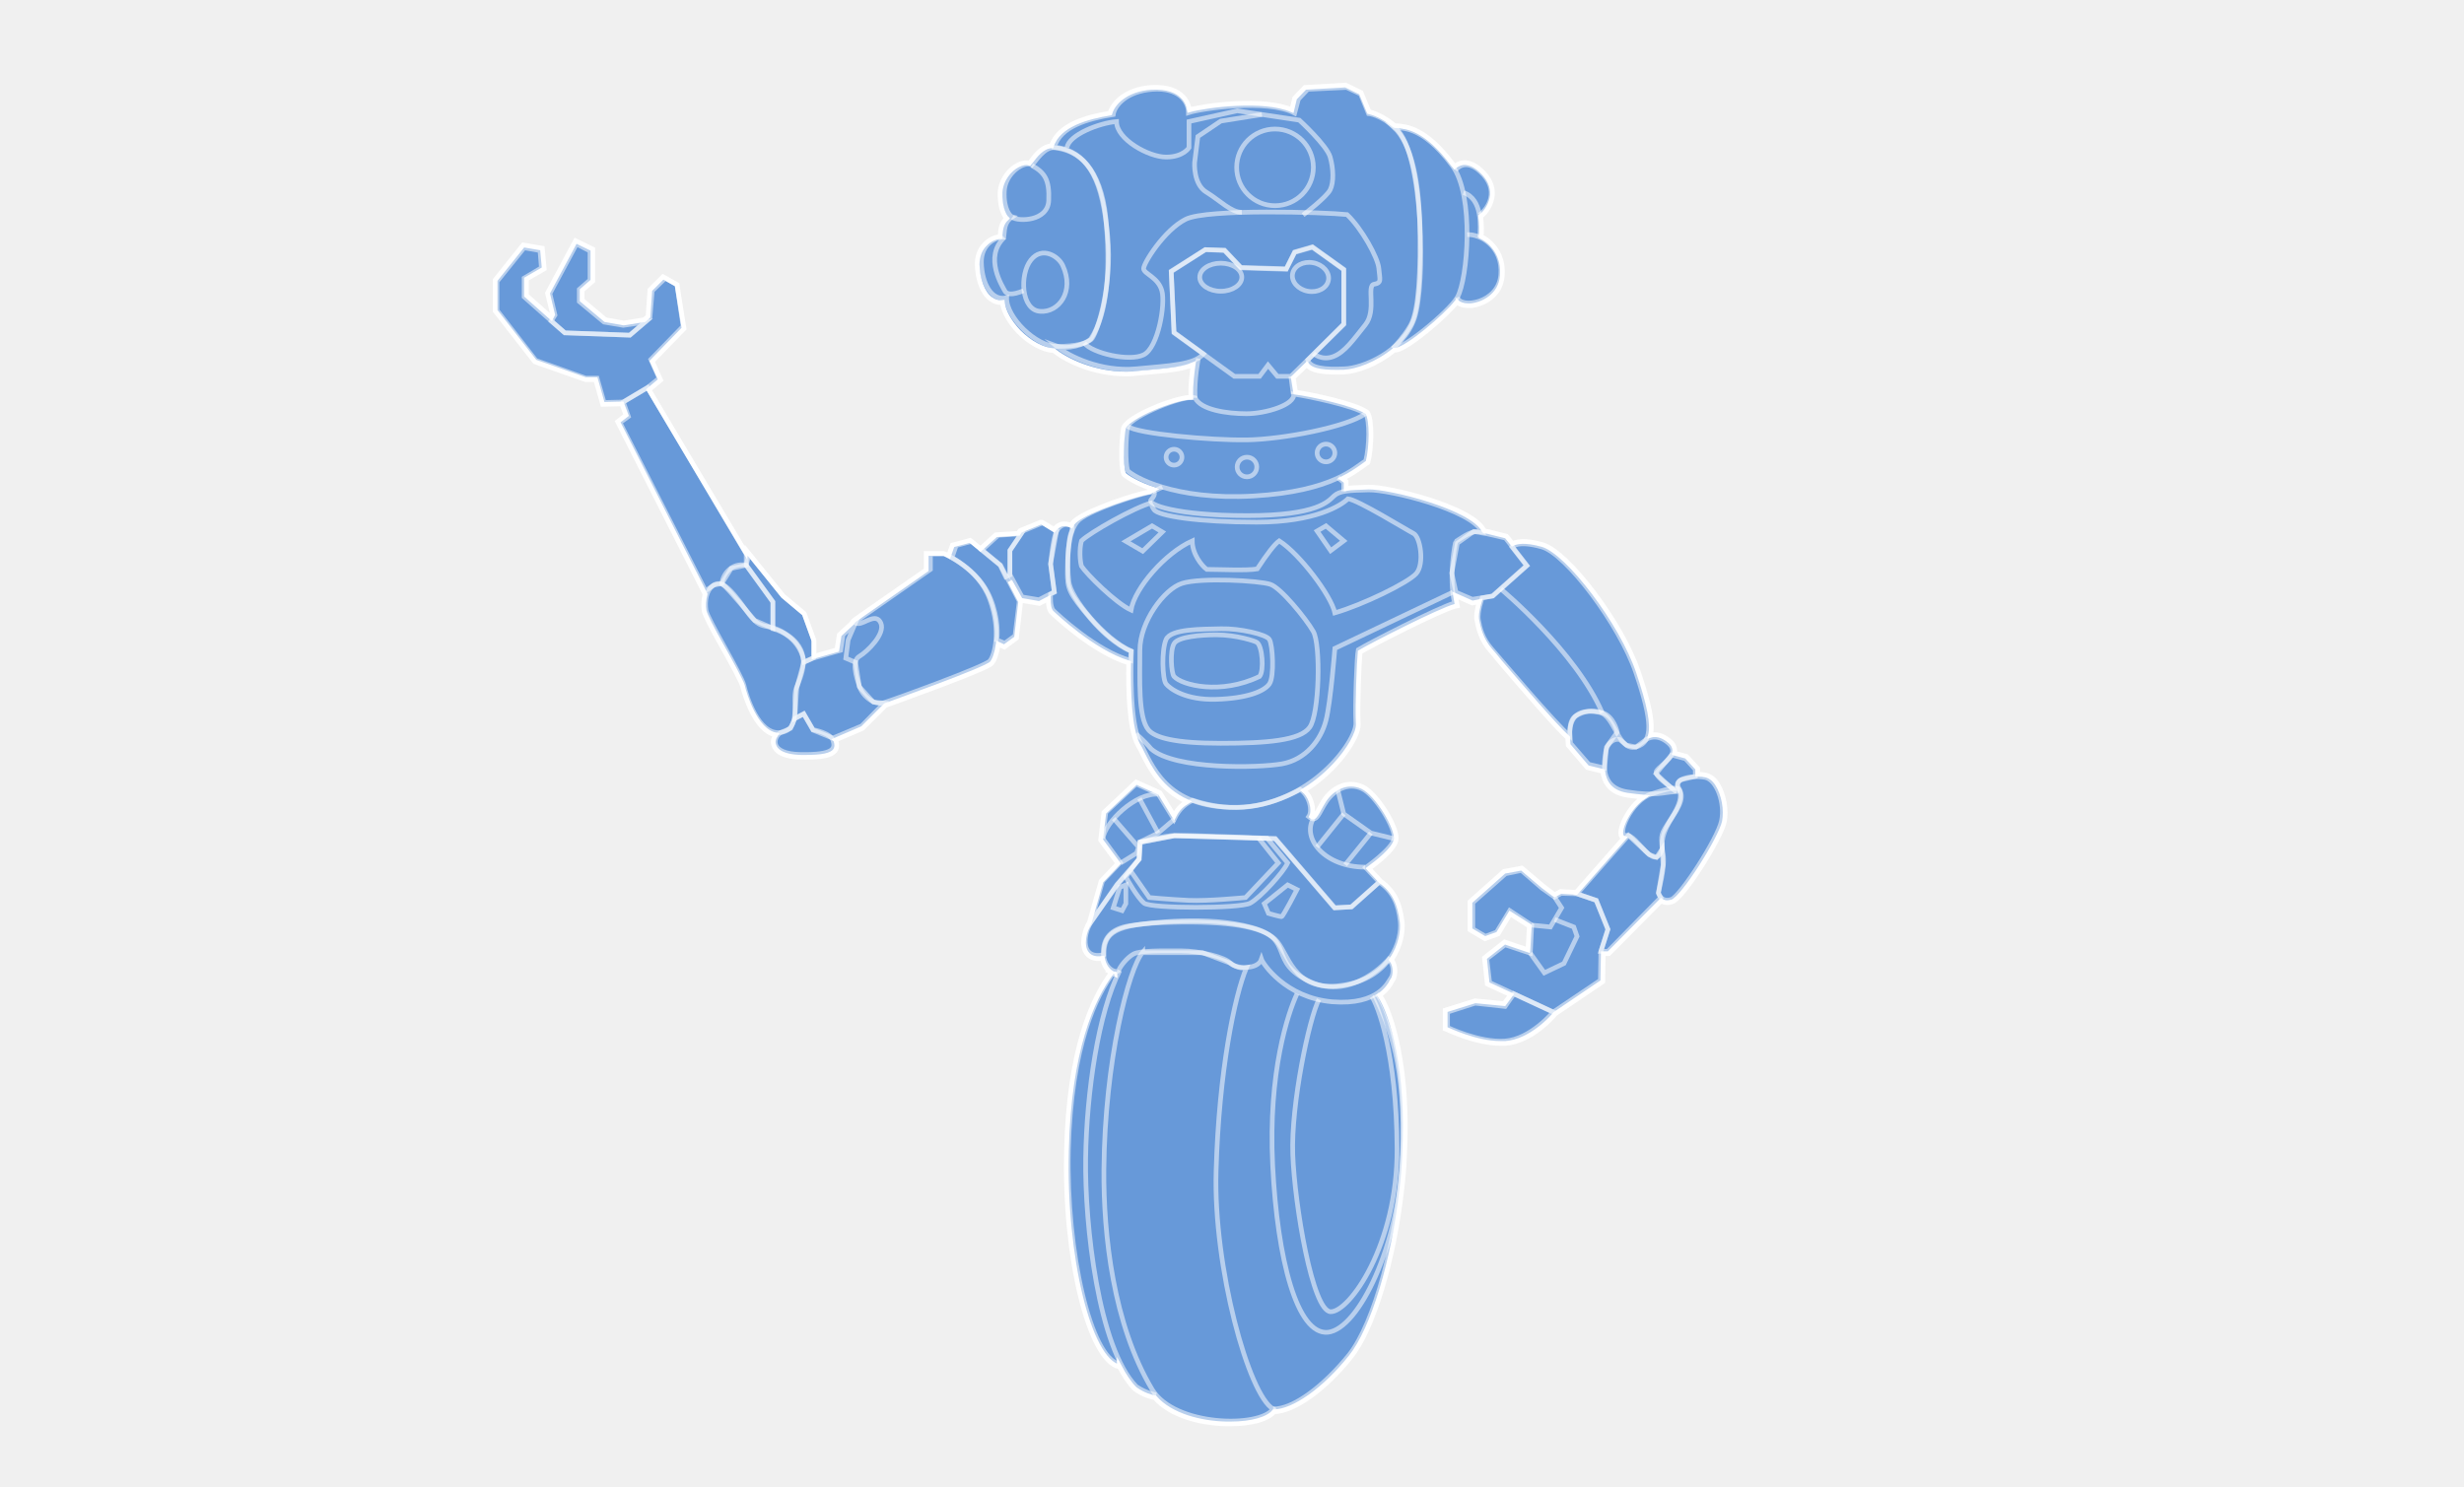
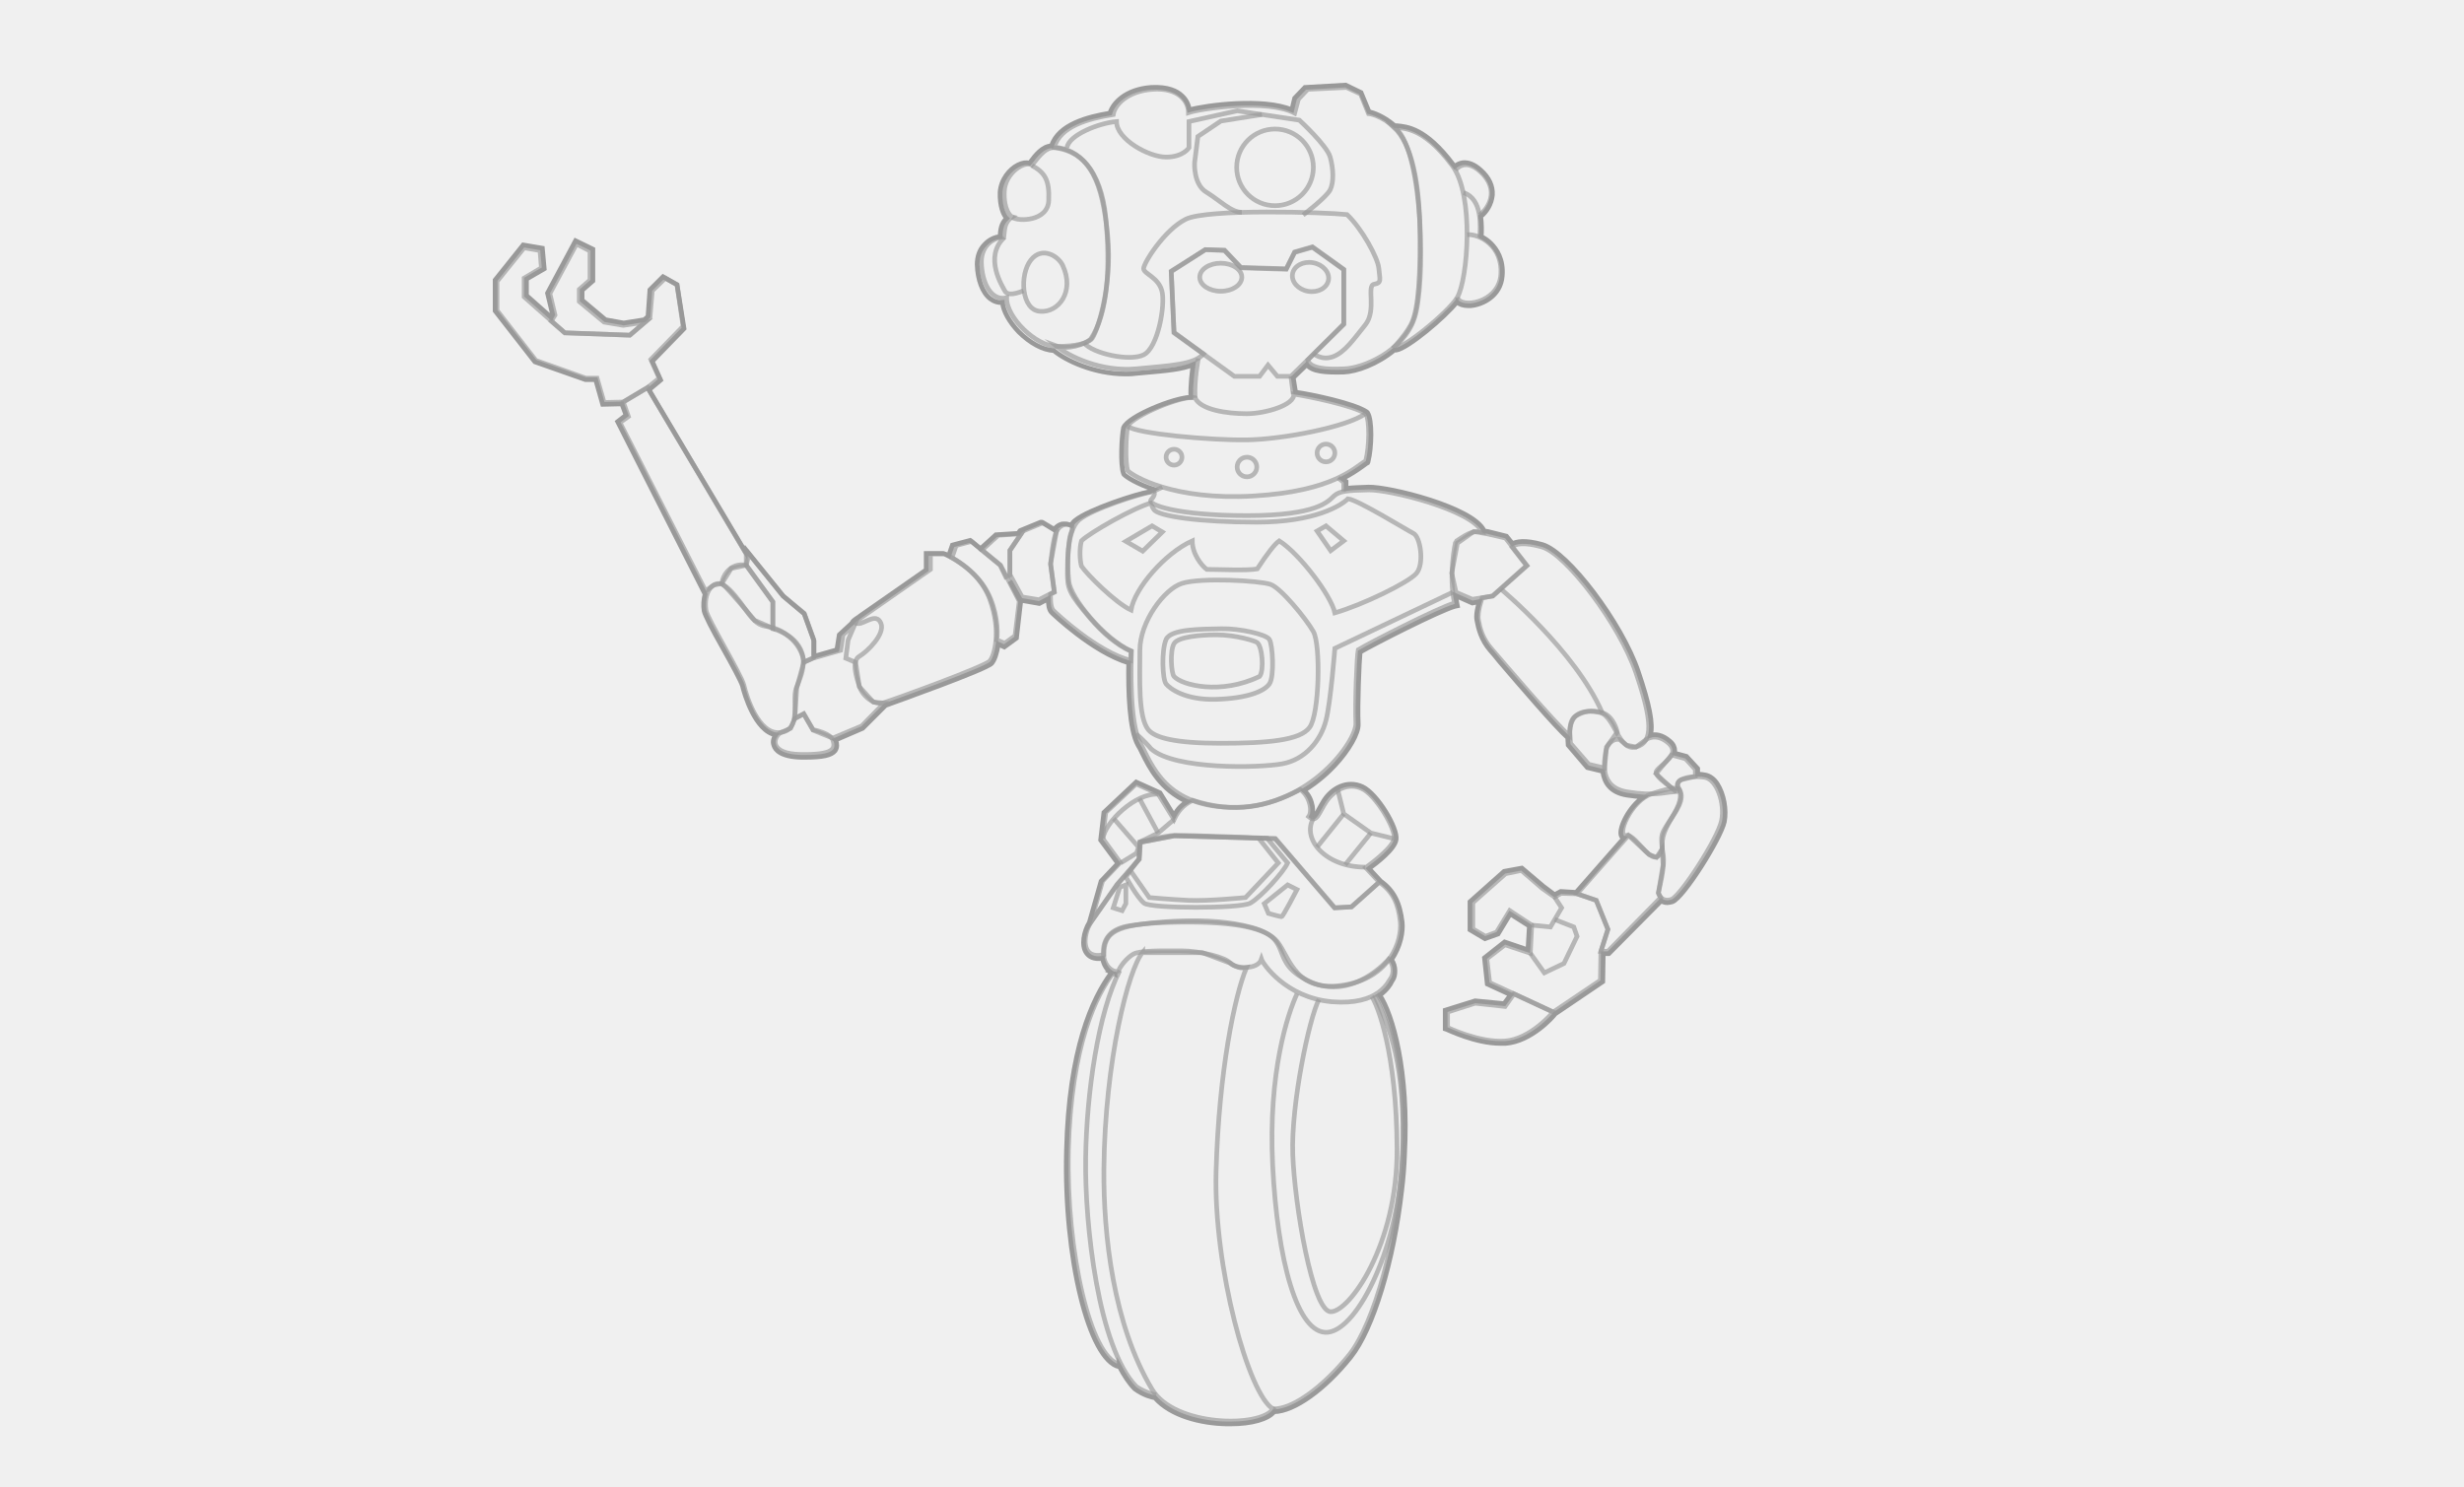
<svg id="bp-598" viewBox="0 0 527 318">
  <style type="text/css">
- 		.st0{fill:#357ad0bb;stroke:#fff;stroke-miterlimit:10;}
- 		.st1{fill:none;stroke:#fff8;stroke-miterlimit:10;}
+ 		.st0{fill:#eee6;stroke:#999;stroke-miterlimit:10;}
+ 		.st1{fill:none;stroke:#999a;stroke-miterlimit:10;}
	</style>
  <g>
    <path class="st0" d="M367.3,167.7c-0.7-1.1-1.6-1.7-2.5-1.9c-0.5-0.1-1.1-0.2-1.7-0.2v-1.2l-2.4-2.6l-2.6-0.7    c0-0.2,0.1-0.4,0.1-0.5c0-0.7-0.3-1.4-1-2c-1.7-1.5-3.2-1.6-4.2-1.3c0.6-2.5-0.2-6.5-2.6-13.6c-3.5-10.4-15-25.6-20.5-27.2    c-3.9-1.1-5.6-0.6-6.4-0.2l-1.3-1.6l-4-1l-0.7-0.1l-0.1-0.1c-2.4-5-20.3-9.4-24.7-9.3c-2.1,0.1-3.6,0.1-4.8,0.3V103l-0.8-0.6    c1.8-0.9,3.1-1.8,4.1-2.5c0.4-0.3,0.8-0.6,1.1-0.8l0.2-0.1l0.1-0.2c0.8-3.2,0.9-8.9-0.1-10.5l-0.2-0.2c-2.7-1.8-11.6-3.7-15.2-4.2    l-0.5-3.1l2.9-2.8c1.1,1.5,4,1.7,7.9,1.6c2.7-0.1,7.2-1.7,10.8-4.7c0.1,0,0.1,0,0.2,0c0.1,0,0.1,0,0.2,0c2.4-0.3,10.5-7.1,13-10.3    c0.5,0.5,1.4,0.8,2.4,0.8c0.2,0,0.3,0,0.5,0c2.6-0.2,6.5-2.1,6.8-6.4c0.3-3.5-1.2-5.7-2.4-6.9c-0.6-0.6-1.3-1.1-2.1-1.5l0,0    c0.1-1,0.1-2.7-0.1-4.3c1.2-0.9,2.3-2.6,2.5-4.6c0.1-1.9-0.7-3.7-2.5-5.3c-1.3-1.2-2.6-1.7-3.8-1.6c-0.8,0.1-1.4,0.5-1.8,0.8    c-0.1-0.1-0.2-0.3-0.3-0.4c-5.9-7.9-10-8.1-12-8.3c-0.3,0-0.5,0-0.6-0.1c-2.5-2.1-4.6-2.7-5.4-2.9l-1.7-4.1l-3.3-1.6l-8.7,0.5    l-2.2,2.3l-0.6,2.5c-6-2.6-18.3-1-21.9,0c-0.2-1.1-0.7-2.2-1.6-3c-1-1-3-2-6.6-1.8c-5.5,0.4-8.2,3.4-8.8,5.5    c-4.8,0.8-11,2.4-12.5,7c-2,0.1-3.5,2.1-4.4,3.3c-0.1,0.1-0.2,0.3-0.3,0.4c-0.7-0.2-1.5-0.1-2.5,0.4c-1.8,0.9-3.6,3.1-3.8,5.8    c-0.1,3,0.7,4.8,1.4,5.6c-1.2,1.1-1.3,2.5-1.4,3.7c0,0.1,0,0.1,0,0.2c-0.9,0.1-2.2,0.5-3.3,1.7c-1.1,1.1-1.6,2.6-1.6,4.3    c0.1,3.2,1.1,6,2.8,7.3c0.8,0.6,1.7,0.9,2.6,0.8c0.2,1.9,1.5,4.2,3.5,6.3c2.4,2.4,5.2,3.9,7.5,4c2.5,2.1,8.6,5,15.3,5    c0.7,0,1.4,0,2-0.1l2.2-0.2c4.6-0.4,8-0.7,10.3-1.7c-0.2,1.4-0.6,4.2-0.5,7c-3.4,0-13.4,4-14.4,6.5c-0.4,1.9-0.7,7.9,0,9.8l0.1,0.2    c0.6,0.6,2.8,2,6.4,3.2l-0.9,0.5c-2.7,0.4-13.1,3.8-15.9,6.1c-0.4,0.3-0.7,0.7-0.9,1.1c-0.6-0.3-1.3-0.4-2-0.3    c-0.7,0.2-1.2,0.6-1.7,1.2l-2.6-1.6l-0.2,0c-0.2,0.1-2.9,1.2-4.4,1.8l-0.1,0.1l-0.3,0.5l-4.8,0.3l-3.3,3l-2.2-1.8l-3.8,1l-0.8,2.3    c-0.6-0.3-1-0.5-1.1-0.5l-3.7,0v3.5l-14.2,9.9l0,0l-0.1,0.1l-0.6,0.4c-0.6,0.4-0.9,0.7-1,1l-2.7,2.5l-0.5,3.2l-4.9,1.4v-3.3    l-2.1-5.8l-4.5-3.8l-7.9-9.8l-0.1,0.5l-20.7-34.8l2.5-2.1l-1.8-4l6.8-7l-1.5-9.4l-3-1.7L139,62l-0.4,5.7l-0.8,0.7l-4.4,0.7    l-3.9-0.7l-5-4.2v-2.1l2.3-2v-6.8l-3.7-1.8l-6,11.2l1.1,4.6l-0.3,0.6l-5.3-4.7v-3.5l3.8-2.2l-0.4-4.4l-4.1-0.7l-6,7.5v6.6l8.5,10.9    l10.8,3.8l2.2,0l1.5,5.3l4.1-0.1l0.9,2.4l-1.8,1.4l18.7,36.9c-0.3,1.2-0.4,2.4-0.2,3.6c0.2,0.9,1.6,3.7,4.1,8.1    c1.8,3.2,3.8,6.9,4.1,7.9c0.4,1.7,2.7,9.7,7.1,10.5c-0.4,0.6-0.7,1.4-0.4,2.2c0.3,1.1,1.6,2.5,5.9,2.6c0.3,0,0.6,0,0.8,0    c3.7,0,5.6-0.4,6.4-1.4c0.5-0.7,0.4-1.5,0.2-2.1c0-0.1,0-0.1-0.1-0.2l5.8-2.5l4.9-4.9c1.6-0.6,21.6-7.7,22.7-9    c0.6-0.7,1.1-2.1,1.4-4.1l1.3,0.6l2.6-1.9l0.9-7.8l-2.3-4.4l2.3,4.1l4,0.7l1.9-1c0,1,0.1,2.4,0.8,3c0.1,0.1,8.7,8.4,16.4,10.7    c-0.1,5.9,0.1,14.2,2,17.6c0.3,0.5,0.6,1,0.9,1.7c1.6,3.2,3.9,7.8,9.6,10.4c-1,0.6-2,1.4-2.8,3l-3-4.9l-5.1-2.3l-6.9,6.5l-0.7,5.9    l3.7,5l-3.6,3.8l-2.5,8.8c-1.2,2-1.8,5-0.6,6.6c0.5,0.7,1.5,1.4,3.4,1.1c0.3,1.6,1.1,2.6,1.9,3.1c-4.1,5.5-9.1,16.5-9.6,38    c-0.6,22.8,4.8,44.9,11.3,46.3l0-0.1c1,1.9,2.1,3.6,3.3,4.8c1.9,1.4,3.7,1.8,4.3,1.9c3.4,3.9,9.9,5.5,15.3,5.6c0.3,0,0.6,0,0.9,0    c4.5,0,8-1,9.3-2.6c4.3-0.1,10.8-4.7,16.4-11.7c4.8-6,9.2-20.6,10.9-35.7c0.3-2.4,0.5-4.9,0.6-7.4c0,0,0,0,0-0.1    c1-18-2.6-30.2-5.3-34.2c1.5-1.1,2.3-2.3,2.6-3c0.1-0.1,0.1-0.2,0.2-0.3c0.6-0.9,0.7-3-0.3-4.3c2-2.9,2.5-6.1,2.3-8    c-0.5-4.2-1.8-6.8-4.6-8.8l-2.5-2.7c1.5-1.1,5.5-4.1,5.8-6.2c0.4-2.4-4-9.8-7.2-11.3c-3.3-1.5-6.5,0.3-8.2,2.9    c-0.4,0.7-0.8,1.3-1.1,1.9c-0.4,0.8-0.9,1.6-1.2,1.7c-0.1,0-0.3,0-0.4-0.1c0.3-0.6,0.3-1.4,0.2-2.2c-0.2-1.1-0.7-2.5-1.8-3.4    c3.1-1.9,5.4-4.1,6.6-5.4c3-3.2,5.1-6.9,5-8.8c-0.2-4,0.2-13.5,0.4-15.4c2.7-1.6,17-8.9,20.3-9.8l0.5-0.1l-0.1-0.5    c-0.1-0.6-0.2-1.1-0.3-1.7l3.6,1.6l1.5-0.3c-0.3,1-0.8,2.9-0.5,4.1c0.3,1.5,0.8,4,2.9,6.4c0.4,0.4,1.1,1.3,2,2.4    c4.2,4.9,11.9,13.9,14.5,16.2l0.1,1.6l4.1,4.8l3.3,0.8c0.3,2.2,1.4,4.5,5.2,5.1c1.3,0.2,2.5,0.3,3.5,0.4c-3.1,2.1-5.2,6.5-4.8,8.1    c0.1,0.4,0.3,0.6,0.6,0.7l-10.2,11.6l-3.3-0.2l-1.3,0.7l-2.4-1.8l-4.6-3.9l-3.8,0.7l-7.3,6.5v6l3.2,1.9l2.8-1l2.6-4.3l4.1,2.6    l-0.3,5.1l-5-1.7l-4.3,3.4l0.6,5.6l5,2.3l-1.4,1.9l-6.2-0.6l-6.4,2v4l0.3,0.1c0.3,0.1,6.2,3,11.5,3c0.4,0,0.7,0,1.1,0    c5.5-0.4,10.2-5.7,10.6-6.3l10.2-6.9l0.1-6h1.2l11.2-11.3c0.3,0.2,0.7,0.4,1.3,0.4c0.3,0,0.7-0.1,1.1-0.2    c2.4-0.9,10.3-13.5,11.1-17.1C369.3,173.2,368.7,169.9,367.3,167.7z M238.5,208.4l-0.2-0.1C238.4,208.3,238.5,208.3,238.5,208.4    C238.5,208.4,238.5,208.4,238.5,208.4z" />
  </g>
  <g>
    <path class="st1" d="M183.8,132.4l15.2-10.6v-3.3h3c0,0,7.3,3,9.7,9.7c2.5,6.8,1,12.1,0,13.2c-1,1.2-20.6,8.3-22.6,8.9    c-2,0.7-4.6-1.3-5.3-3.5c-0.7-2.1-1.7-5.4,0-6.4c1.7-1,5.6-4.8,4.6-7.1c-1-2.3-3.4,0.1-4.8,0.1    C182.2,133.5,183.8,132.4,183.8,132.4z" />
    <path class="st1" d="M151,130.6c0.3,1.8,7.6,13.8,8.1,16s3.1,10.7,7.8,10.1s2.4-6.8,3.4-9.5c1-2.6,3.5-7.4-1.5-11.1    c-5.1-3.7-5.5-0.2-9.2-5.5c-3.7-5.3-5.5-6.5-7-5.4C151,126.3,150.7,128.6,151,130.6z" />
    <path class="st1" d="M165.3,134.5v-5.7l-5.7-7.9l0.6-2.4l7.3,9l4.5,3.7l2,5.5v4l-2,0.9C170.8,135.6,165.3,134.5,165.3,134.5z" />
    <path class="st1" d="M159.6,120.9c-3.2-0.6-5,2-5.2,3.9c1.6,1.4,7,7.9,7,7.9l3.9,1.7v-5.7L159.6,120.9z" />
    <polygon class="st1" points="150.9,126.4 132.6,90.4 134.4,89.1 133.3,86 138.5,82.9 159.6,118.5 159.6,120.9 156.4,121.6     154.4,124.8 152.6,125.2  " />
    <polygon class="st1" points="138.5,82.9 141,80.9 139.2,76.9 146.1,69.8 144.8,60.9 142.3,59.5 139.5,62.2 139,68 134.7,71.7     120.8,71.2 112.1,63.5 112.1,59.5 115.8,57.3 115.5,53.6 112.1,53 106.3,60.2 106.3,66.4 114.6,77.1 125.3,80.9 127.7,80.9     129.2,86.1 133.3,86  " />
    <polygon class="st1" points="138,68.9 133.3,69.6 129.2,68.9 123.9,64.5 123.9,61.9 126.2,59.9 126.2,53.7 123.3,52.2 117.6,62.8     118.7,67.4 117.9,68.7 120.8,71.2 134.7,71.7  " />
    <polygon class="st1" points="182.9,133.4 180.3,135.8 179.8,139.1 173.9,140.8 171.9,141.7 170.4,147.2 170,153.7 171.9,152.7     173.9,156.2 178.1,157.9 184.3,155.3 189.1,150.4 186.8,150.2 183.8,146.9 183,141.7 180.9,140.8 181.4,136.9  " />
    <path class="st1" d="M167,156.7c-1.7,1-2.6,4.6,4.3,4.7c6.9,0.1,7.4-1.2,6.9-2.9c-0.4-1.7-4.3-2.4-4.3-2.4l-2-3.4l-1.9,1l-0.9,2.1    L167,156.7z" />
    <path class="st1" d="M203.6,119.3l0.9-2.6l3.3-0.9l6.2,5.1l4,7.7l-0.9,7.4l-2.2,1.6l-1.7-0.7c0,0,0.5-3.1-0.8-7.3    S208.5,122.2,203.6,119.3z" />
    <path class="st1" d="M223.1,111.8c-0.2,0.1-4.3,1.8-4.3,1.8l-2.8,4.1v5.2l2.6,4.8l3.6,0.6l3.3-1.7l-0.8-6l1.3-7.1L223.1,111.8z" />
    <polygon class="st1" points="210,117.7 213.5,114.5 218.4,114.2 216,117.8 216,123 215.1,123.4 213.9,120.9  " />
    <path class="st1" d="M246.5,105.2c-2.4,0.3-13,3.7-15.7,6s-2.6,9.7-2.2,13.2s7.5,12.3,13.4,14.9c-0.1,2.5-0.5,15.4,1.9,19.7    c2.4,4.3,5.2,14,20.7,13.7s25.5-14,25.4-18c-0.2-4,0.2-14.4,0.5-15.7c2.1-1.3,17.1-9,20.6-10c-1.3-5.6,0.1-13.1,0.3-13.2    c2.1-1.3,3.3-2.4,5.6-2c-2.3-4.8-19.9-9.1-24.3-9s-6.2,0.2-7.4,1.3s-3.4,4.2-18.6,4.2s-21.5-2.4-20.5-3.4    C247.2,105.8,247,105.2,246.5,105.2z" />
    <path class="st1" d="M255.6,85.1c-2.5-0.7-13.5,3.9-14.4,6.1c-0.4,1.9-0.6,7.7,0,9.5c1.2,1.2,9.8,6.4,26.9,5.4    c17.1-1,21.6-6.1,24-7.5c0.8-3.1,0.9-8.7,0-10.1c-2.8-1.8-12.1-3.7-15.4-4.2c0.3,2.3-6,4.2-10.1,4.2S256.8,87.7,255.6,85.1z" />
    <path class="st1" d="M241.2,91.2c2,1.6,17.6,3,25.4,2.9s21.6-2.8,25.4-5.6" />
    <circle class="st1" cx="266.7" cy="99.9" r="2.1" />
    <circle class="st1" cx="283.6" cy="96.9" r="1.9" />
    <circle class="st1" cx="251.1" cy="97.8" r="1.7" />
    <path class="st1" d="M246.5,107.5c-3.9,1-13.5,6.5-15.2,8.2c-0.5,1.8-0.3,4.4,0,5.4c1.1,1.7,7.3,7.9,10.6,9.4    c0.8-4.7,7.3-12.2,13.1-14.8c0,2.8,2,5.3,3.1,6.1c2.4,0,8.7,0.3,10.8-0.1c2.1-3.2,3.7-5.3,4.7-6c4.4,2.8,11.1,11.7,11.9,15.4    c5.9-1.7,15.6-6.4,17.4-8.4c1.8-2,0.9-7.9-0.6-8.6c-1.4-0.7-11.9-7.2-14-7.4c-1.4,1.4-7,5-19.5,5s-21.1-1.3-22-2.7    C245.9,107.7,246.5,107.5,246.5,107.5z" />
    <path class="st1" d="M246.4,112.5c1.2,0.7,2.2,1.3,2.2,1.3l-4.2,4.1l-3.6-2.1L246.4,112.5z" />
    <polygon class="st1" points="281.7,113.6 283.6,112.5 287.4,115.7 284.6,117.8  " />
    <path class="st1" d="M252.8,124.8c-3.8,1.2-9,8.2-9,14.3c0,6.1-0.4,14.3,1.8,17c1.4,1.7,5.6,2.9,15.5,2.9s17-0.6,19-3.4    c2.1-2.8,2.4-17.7,0.8-20.5s-7-9.4-9.2-10.1C269.4,124.2,256.8,123.5,252.8,124.8z" />
    <path class="st1" d="M261.2,134.5c-4.2,0.1-10.8,0-11.8,2.3c-1,2.3-0.8,8.5,0,9.5s4.1,3.5,10.7,3.3c6.6-0.2,10.3-1.7,11.4-3.3    s0.7-8.4,0-9.5C270.9,135.7,265.1,134.4,261.2,134.5z" />
    <path class="st1" d="M260.2,135.8c-3.3,0-8.3,0.4-9.1,1.9c-0.9,1.5-0.6,6.3,0,7c1.7,1.9,10,4,18.3,0c1-1.2,0.6-6.6-0.6-7.3    C268.6,137.2,264.5,135.8,260.2,135.8z" />
    <path class="st1" d="M310.7,126.7l-25.2,12c0,0-0.9,11.6-1.9,15.4c-1.1,4.3-4.4,8.4-9.4,9.3c-5,0.9-22.9,1.3-28-3.2    c-1.6-1.9-3.2-3.2-3.2-3.2" />
    <polygon class="st1" points="318.1,114.2 315.2,113.7 311.7,116.2 310.5,122.6 311.4,126.7 314.9,128.2 319.3,127.5 326.6,121     322,115.1  " />
    <path class="st1" d="M317,127.9c0,0-1.1,3-0.8,4.7c0.3,1.7,0.8,3.9,2.8,6.2c2,2.3,13.7,16.1,16.7,18.6c0-5.3,3.1-5.6,6.4-5    c3.3,0.7,4,8.4,7.8,7.4s3.5-5.6,0-15.9c-3.5-10.3-14.9-25.4-20.1-26.9c-5.3-1.5-6.4,0-6.4,0l3.1,4l-7.3,6.5L317,127.9z" />
    <path class="st1" d="M345.9,156.6l-2.3,3.2l-0.4,4.5l-3.4-0.8l-3.9-4.5l-0.1-1.7c0,0-0.4-3.3,1.3-4.2c1.7-0.9,3.3-1.4,5.7-0.6    S345.9,156.6,345.9,156.6z" />
    <path class="st1" d="M346.4,158.2c-1.5-0.3-2.8,1.1-3,2.8s-1.5,7.4,4.6,8.4c6.1,1,8.2,0,9.9,0c1.7,0-4.5-3.1-3.6-4.5    c0.9-1.4,5.3-3.5,2.6-5.9s-4.8-0.8-4.8-0.8l-2.2,1.6l-2-0.4L346.4,158.2z" />
    <path class="st1" d="M364.7,166.3c2.5,0.5,4.3,5.5,3.5,9.3s-8.7,16-10.7,16.8c-2.1,0.7-2.8-1.1-2.8-1.4c0-0.3,1.5-5.6,1-8.3    s-0.2-4.5,2.1-8.1c2.4-3.6,2-4.8,1.1-6.3S361.4,165.7,364.7,166.3z" />
    <path class="st1" d="M357.5,161.5l3,0.8l2.1,2.3v1.5l-3,0.7c0,0-0.9,0.3-0.8,1.6c0.1,1.3-0.2,1.1-1,0.4c-0.9-0.7-3.6-3.3-3.6-3.3    L357.5,161.5z" />
    <path class="st1" d="M355.5,181.6c-1.6,5.4-5.4-3.3-7.7-2.9c-2.2,0.4,0.9-7.4,5.5-8.9s5.8-1.5,6-0.5c0.2,1,0.3,2.5-2,6    C355.1,178.7,355.3,178.4,355.5,181.6z" />
    <polygon class="st1" points="348.3,178.7 337.3,191.2 341.4,192.6 343.9,198.8 342.4,203.5 343.9,203.5 355.2,192 354.7,191     355.7,185 355.5,181.6 354.3,183.4 352.7,182.8  " />
    <polygon class="st1" points="337.3,191.2 333.9,191.1 332.5,191.9 329.8,190 325.4,186.2 322,186.9 315,193.1 315,198.7     317.7,200.3 320.1,199.4 322.9,194.8 327.6,197.9 327.3,203.9 321.9,202.1 318,205.1 318.6,210.2 332.2,216.5 342.3,209.7     342.4,203.5 343.9,198.8 341.4,192.6  " />
    <polyline class="st1" points="327.3,203.9 330.3,208.1 334.5,206.1 337.3,200.3 336.6,198.3 332.5,196.7  " />
    <path class="st1" d="M323.8,212.6l-1.9,2.7l-6.4-0.7l-5.9,1.9v3.3c0,0,6.8,3.3,12.3,2.9s10.3-6.2,10.3-6.2L323.8,212.6z" />
    <path class="st1" d="M229.3,112.5c-1-0.6-2.5-0.4-3.3,1.1c-0.8,1.5-1.3,7.1-1.3,7.1l0.8,6l-0.8,0.4c0,0-0.2,2.7,0.6,3.5    c0.8,0.8,9.2,8.7,16.5,10.7c0-0.5,0.1-2,0.1-2s-3.8-1.3-8.6-6.9c-4.8-5.6-5-6.5-5-10c0-3.5,0.3-7,0.7-8.2    C229.5,113,229.3,112.5,229.3,112.5z" />
    <path class="st1" d="M255.1,171.2c-1.4,0.7-2.8,1.6-4,4.1l-3.4-5.5l-4.7-2.1l-6.5,6.1l-0.7,5.5l3.8,5.2l-3.8,4l-2.5,8.8l5.7-8.1    l4.7-5.4l0.2-3.6l7.3-1.4l21.6,0.6l12.7,14.8l3.6-0.2l5.9-5.3l-2.9-3.1c0,0,5.7-4,6.1-6.2c0.3-2.2-4-9.4-6.9-10.7    c-3-1.4-5.9,0.3-7.6,2.7c-1.7,2.5-2,4.8-3.8,3.3c0.9-1.2,0.2-4.5-1.8-5.8C270.8,172.7,264.1,174.1,255.1,171.2z" />
    <path class="st1" d="M280.9,175.1c-2.5,4.3,2.5,10.4,11.1,10.4" />
    <path class="st1" d="M233.3,197.3c-1.8,2.9-2.1,8.1,2.8,6.9c0-4.6,2.1-6.6,14.4-6.9s19.3,0.9,22.2,3.6s3.6,11.4,14.2,9.9    c10.6-1.4,13-9.8,12.6-13.6s-1.5-6.4-4.5-8.5C289,194,289,194,289,194l-3.6,0.2l-12.7-14.8l-21.6-0.6l-7.3,1.4l-0.2,3.6l-4.7,5.4    L233.3,197.3z" />
    <path class="st1" d="M240.8,187.6c0,0,2.4,4.4,3.9,5.6c1.5,1.2,20.5,1.2,22.7,0c2.2-1.2,7.1-6.6,8-8.6c-1.7-2-4.4-5.3-4.4-5.3    s-17.9-0.7-19.9-0.6c-2,0.1-7.3,1.4-7.3,1.4l-0.2,3.6L240.8,187.6z" />
    <path class="st1" d="M275.4,189.3l2,1c0,0-3,5.8-3.3,5.8s-2.8-0.7-2.8-0.7l-0.9-2.1L275.4,189.3z" />
    <polygon class="st1" points="240.8,189.3 240.8,193.3 240,194.8 238.1,194.2 239.5,189.8  " />
    <polyline class="st1" points="327.6,197.9 331.6,198.3 334,194.2 332.5,191.9  " />
    <path class="st1" d="M297,205.2c1.2,1.1,1.1,3.2,0.5,4s-2.5,5.9-12.6,5.1c-10-0.9-14.8-8.2-15.1-9.1c-0.8,2.4-5.7,2-6.7,0.8    c-1-1.2-6.4-2.6-10.5-2.6c-4.1,0-8.8-0.1-10.2,0.7c-1.4,0.8-2.7,2.5-3.1,3.4c-0.3,0.9-3.1-0.1-3.3-3.4c-0.2-3.2,1.5-5.5,5.8-6.1    c4.2-0.6,16.5-2.2,25.9,0.4s3.3,7.4,12.5,11.6S297,205.2,297,205.2z" />
    <path class="st1" d="M244.4,203.7c-3,3.5-8.1,23.1-8.3,46.5c-0.1,14,2,33.1,10.3,47c4.8,8,23.1,8.3,25.9,4.2    c-5.2-2.9-12.8-30.3-12.2-50.9c0.6-21.4,4-37.6,6.5-43.5c-1.8,0.4-3.3-0.9-3.3-0.9l-6.1-2.3H244.4z" />
    <path class="st1" d="M239.5,207.6c-4.6,9-7.1,26-7.3,40.2c-0.2,14.2,2.7,40.4,10.8,48.8c2.2,1.5,4.3,1.8,4.3,1.8" />
    <path class="st1" d="M238.1,208.1c-3.5,4.6-9,15.2-9.6,37.9c-0.5,22.1,4.8,44.5,10.9,45.8" />
    <path class="st1" d="M294.5,212.6c2.8,3.5,6.5,16.2,5.5,34.4c-1,18.2-6.1,36.1-11.4,42.8c-5.4,6.7-12,11.7-16.3,11.6" />
    <path class="st1" d="M277.4,212.6c-1.9,4.1-6.2,16.6-5.2,36.7s5.2,36.3,11.8,35.7c6.6-0.7,15.3-18.7,16-38    c0.7-19.3-2.8-27.2-6-34.1" />
    <path class="st1" d="M282.1,213.8c-2.1,4-6,22.5-5.6,33.2c0.4,10.7,4.2,33.5,8.1,33.6c4,0.1,14.3-14.3,14.2-34.9    s-4.2-30.8-5.4-32.5" />
    <line class="st1" x1="248.6" y1="104.2" x2="246.5" y2="105.2" />
    <polyline class="st1" points="286.2,102.2 287.4,103.2 287.4,105.1  " />
    <polygon class="st1" points="251.1,71.2 264,80.5 269.4,80.5 271.2,78.1 273.2,80.5 276.1,80.5 287.4,69.4 287.4,57.7 280.7,52.9     276.9,54 275.1,57.6 265.4,57.3 261.9,53.6 257.8,53.4 250.5,58.1  " />
    <ellipse class="st1" cx="261.1" cy="59.3" rx="4.5" ry="3" />
    <ellipse transform="matrix(0.1737 -0.9848 0.9848 0.1737 173.2027 324.991)" class="st1" cx="280.3" cy="59.3" rx="3.1" ry="3.9" />
    <circle class="st1" cx="272.7" cy="35.8" r="8.2" />
    <path class="st1" d="M279.7,77c0.5,1.8,3.8,2.1,7.8,1.9c4-0.1,12.6-3.7,15-10.8c2.4-7,2-35.2-3.9-40.6c-3.3-3-5.9-3.2-5.9-3.2    l-1.7-4.2l-3-1.4l-8.3,0.4l-2,2.1l-0.8,3c-5.8-3.1-20-1-22.7-0.1c0-2.4-2.1-5.4-7.7-5c-5.5,0.4-8.1,3.4-8.4,5.4    c-5.6,0.9-11.4,2.6-12.6,7c5.1,0.3,10,4.7,11,15.1c1,10.3,0.5,20.4-3.2,25.9c-1.2,1.2-5,2.4-7.4,1.5c2.6,2.2,9.6,5.6,17.1,4.9    c7.5-0.7,12.4-0.9,14.4-3.2l-6.3-4.6l-0.6-13.1l7.3-4.6l4.1,0.1l3.5,3.7l9.7,0.3l1.8-3.6l3.8-1.1l6.7,4.8v11.7L279.7,77z" />
    <path class="st1" d="M298.2,74.2c1.2,1.2,11.9-7.7,13.5-10.6c2.2-3.8,3.7-21.8-1.1-28.2c-6.7-9-11.1-7.8-12.5-8.2    c3.8,3.5,5.6,11.7,5.6,23.5c0.1,11.8-0.8,17.1-2.2,19.2C300.3,72,298.2,74.2,298.2,74.2z" />
    <path class="st1" d="M225.6,31.6c-2.3-0.3-4.2,3.1-4.9,3.7c-1.6-1-5.7,1.7-5.9,5.6c-0.2,3.9,1.3,5.4,1.7,5.5    c-1.8,1.2-1.6,2.8-1.8,4.3c-1.4,0-4.9,1.2-4.8,5.5c0.1,4.3,2.1,8.3,5.4,7.5c-0.1,4.2,6.3,10.4,10.7,10.4c4.4,0,6.4-0.7,7.4-1.5    s4.6-10.9,3.5-22.2S233.3,32.6,225.6,31.6z" />
    <path class="st1" d="M220.7,35.4c2.7,1.5,3.8,3,3.6,7.5c-0.2,4.5-6.5,4.5-7.8,3.6" />
    <path class="st1" d="M227.3,56.8c-0.9-2-4.4-4.2-6.8-1.2c-2.5,3.1-2.1,10.8,2,11C226.4,66.9,229.9,62.4,227.3,56.8z" />
    <path class="st1" d="M218.9,62.2c-2.5,1-3.6,0.8-4,0c-0.4-0.8-4.6-7.2-0.1-11.4" />
    <path class="st1" d="M311.7,63.6c0.6,2.5,8.8,1.3,9.3-4.8s-4.5-8.8-7.2-8.6" />
    <path class="st1" d="M316.5,50.8c0.1-2.2,0.7-8.2-3.5-9.6" />
    <path class="st1" d="M316.4,46c1.8-1.2,4.6-5.3,0.2-9.3c-3.4-3.1-5.3-0.3-5.3-0.3" />
    <path class="st1" d="M228.2,31.6c0.4-2.8,7-5.3,10.6-5.6c0,3.8,6.9,7.6,10.6,7.6c3.7,0,4.9-2,4.9-2V26l10.3-2.3l13.3,2    c0,0,5.9,5.4,6.6,7.9c0.7,2.5,0.8,5.4,0,7c-0.8,1.6-5.8,5.4-5.8,5.4" />
    <path class="st1" d="M231.9,73.4c1.8,2.2,9.7,4,12.7,2.5c3.1-1.5,4.7-10.8,3.9-13.7c-0.8-2.9-3.8-3.6-3.9-4.7    c-0.1-1.1,4.4-8.3,9-10.6c4.6-2.3,29.9-1.5,34.5-1c3.1,2.9,6.6,9.2,6.8,11.5c0.2,2.4,0.7,3.1-1,3.4s0.6,5.6-1.9,8.7    c-2.5,3.1-4.4,5.9-6.9,6.8c-2.5,0.9-4.2-0.7-4.2-0.7" />
    <path class="st1" d="M256.3,76.7c0,0-0.9,4.4-0.7,8.4" />
    <line class="st1" x1="276.6" y1="84.3" x2="276.1" y2="80.5" />
    <path class="st1" d="M269.2,179.3l4.2,5.3l-7,7.4c0,0-8.1,0.8-12.2,0.6s-8.4-0.6-8.4-0.6l-3.9-5.6" />
    <path class="st1" d="M235.9,179.4c0.4-3.5,7-9.9,11.9-9.5" />
    <polyline class="st1" points="286.1,168.9 287.4,174.1 293.2,178.2 298.1,179.4  " />
    <line class="st1" x1="287.4" y1="174.1" x2="281.7" y2="181.2" />
    <line class="st1" x1="293.2" y1="178.2" x2="287.7" y2="185" />
    <polyline class="st1" points="239.7,184.6 243.1,182.5 243.5,181.2 238.2,175.1  " />
    <polyline class="st1" points="251.1,175.3 247.7,178.2 243.8,180.1  " />
    <line class="st1" x1="243.7" y1="170.8" x2="247.7" y2="178.2" />
    <path class="st1" d="M321,126c0,0,16,13.3,21.7,26.5" />
    <path class="st1" d="M269.9,24.5l-8.8,1.4l-4.9,3.3l-0.7,5.6c0,0-0.3,4.6,2.5,6.3c2.8,1.7,5.4,4.4,7.6,4.3" />
  </g>
</svg>
